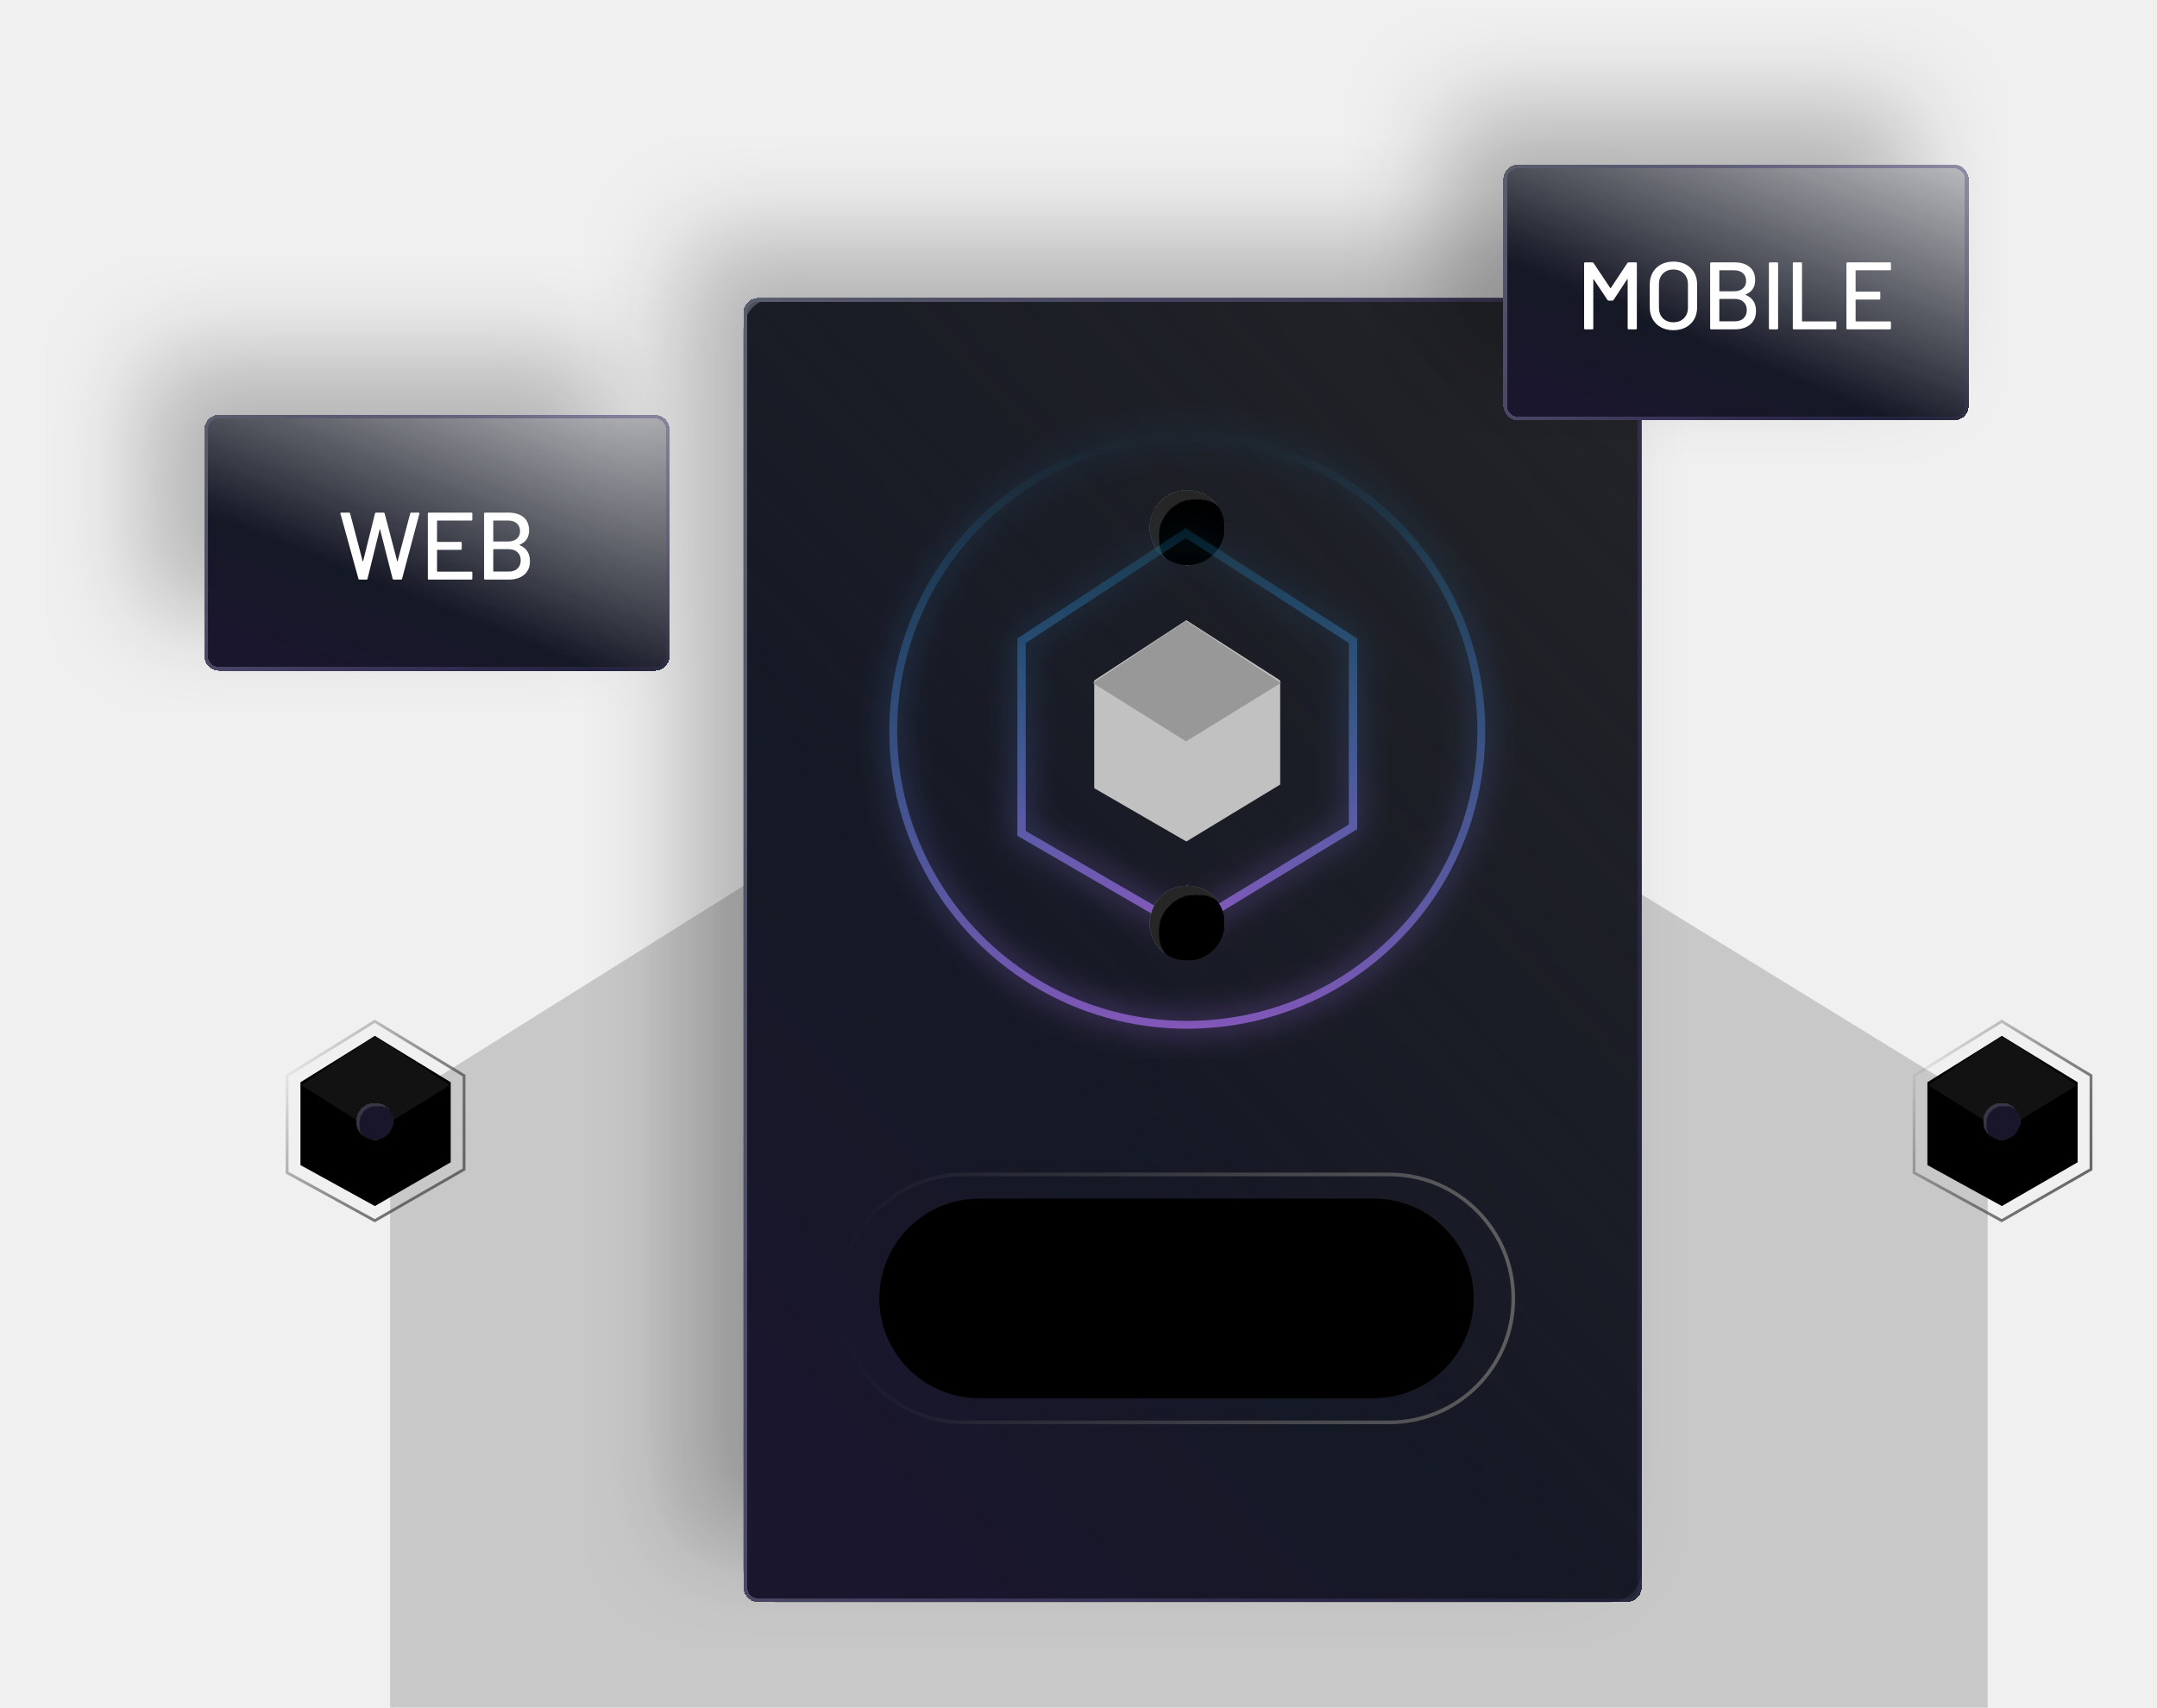
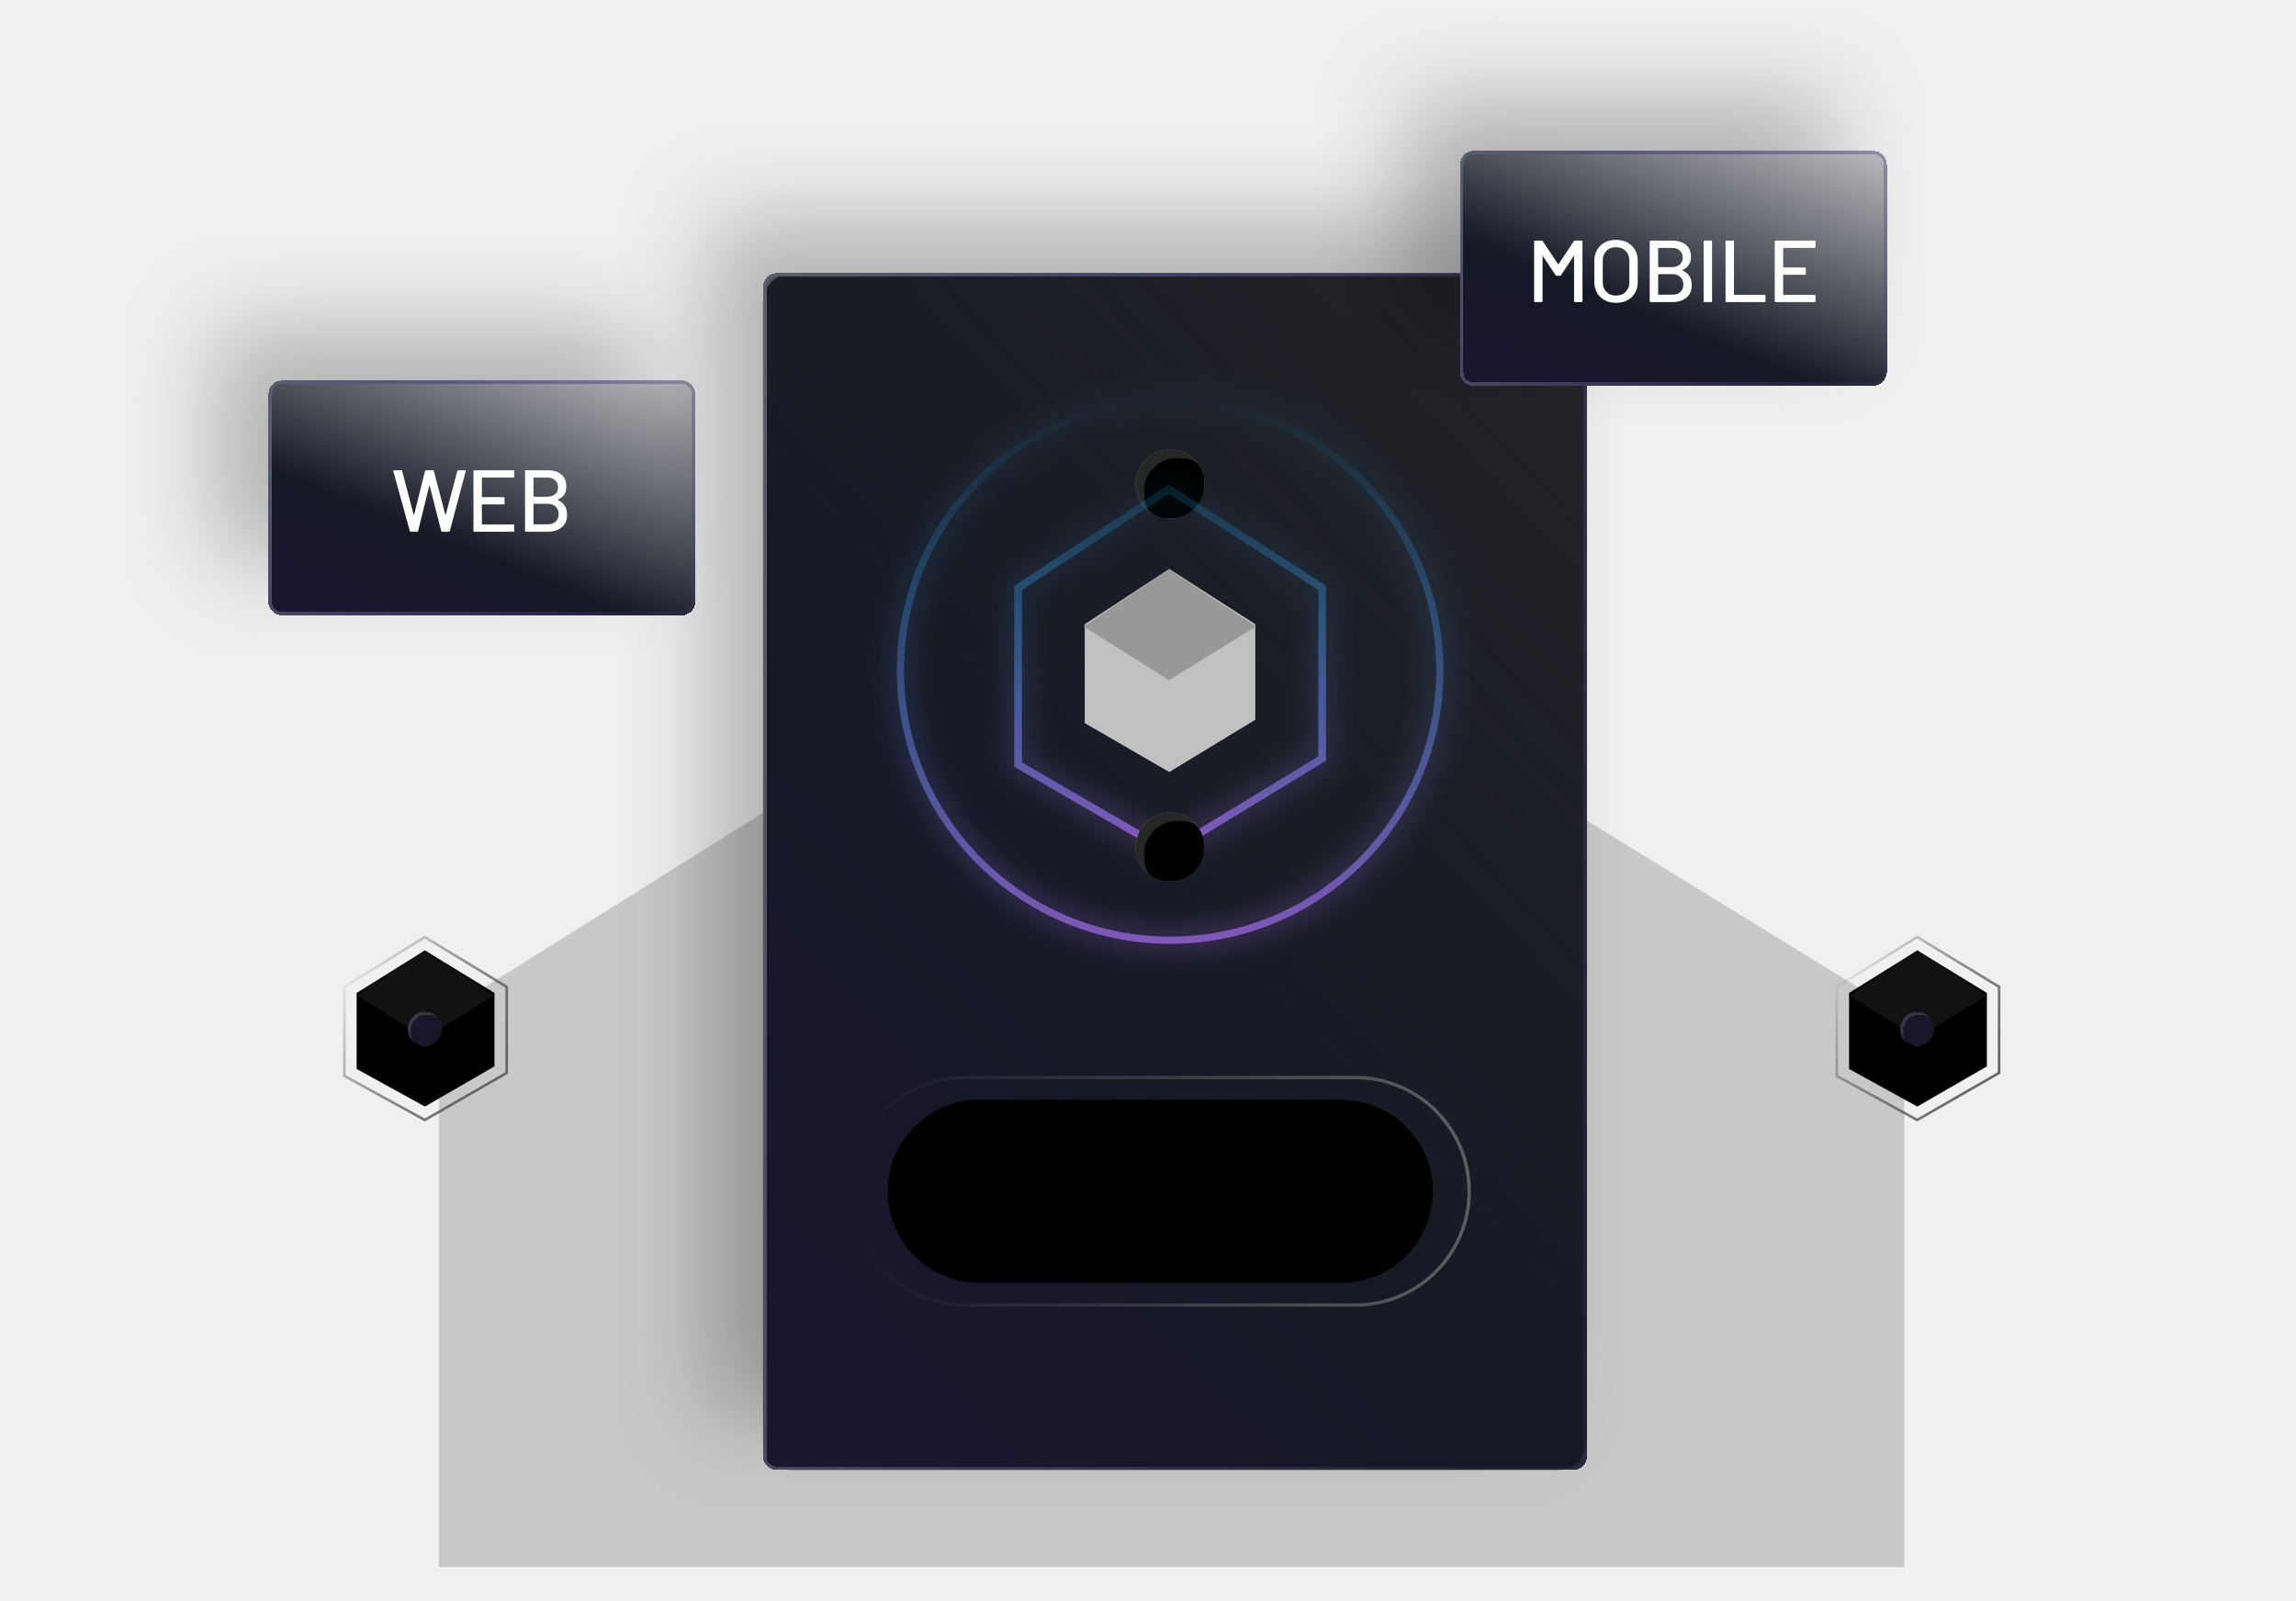
- <svg xmlns="http://www.w3.org/2000/svg" width="293" height="232" viewBox="0 0 293 232" fill="none">
-   <mask id="mask0_4304_1696" style="mask-type:alpha" maskUnits="userSpaceOnUse" x="0" y="17" width="293" height="215">
-     <path d="M0 17H293V232H0V17Z" fill="#18181B" />
+ <svg xmlns="http://www.w3.org/2000/svg" width="340" height="237" viewBox="0 0 340 237" fill="none">
+   <mask id="mask0_4601_480" style="mask-type:alpha" maskUnits="userSpaceOnUse" x="21" y="6" width="284" height="226">
+     <path d="M21 6H305V232H21V6Z" fill="#18181B" />
  </mask>
-   <g mask="url(#mask0_4304_1696)">
-     <path opacity="0.2" d="M160.486 83.1L53 150.414V270.763L160.486 330.279L270 266.684V150.414L160.486 83.1Z" fill="#282828" />
-     <path d="M50.922 140.745L40.812 147.039V158.294L50.922 163.86L61.223 157.913V147.039L50.922 140.745Z" fill="black" />
-     <path d="M50.922 140.745L40.906 147.433L50.922 153.716L61.126 147.433L50.922 140.745Z" fill="#121213" />
-     <path d="M50.905 138.759L39 146.136V159.324L50.905 165.846L63.035 158.877V146.136L50.905 138.759Z" stroke="url(#paint0_linear_4304_1696)" stroke-width="0.382" />
-     <g filter="url(#filter0_i_4304_1696)">
-       <circle cx="50.921" cy="152.381" r="2.48" fill="#19162C" />
+   <g mask="url(#mask0_4601_480)">
+     <path opacity="0.2" d="M172.486 83.078L65 150.392V270.741L172.486 330.257L282 266.662V150.392L172.486 83.078Z" fill="#282828" />
+     <path d="M62.922 140.723L52.812 147.018V158.272L62.922 163.838L73.223 157.891V147.018L62.922 140.723Z" fill="black" />
+     <path d="M62.922 140.723L52.906 147.411L62.922 153.694L73.126 147.411L62.922 140.723Z" fill="#121213" />
+     <path d="M62.905 138.738L51 146.115V159.303L62.905 165.825L75.035 158.856V146.115L62.905 138.738Z" stroke="url(#paint0_linear_4601_480)" stroke-width="0.382" />
+     <g filter="url(#filter0_i_4601_480)">
+       <circle cx="62.925" cy="152.361" r="2.48" fill="#19162C" />
    </g>
-     <path d="M271.923 140.744L261.812 147.039V158.294L271.923 163.859L282.223 157.912V147.039L271.923 140.744Z" fill="black" />
-     <path d="M271.922 140.744L261.906 147.433L271.922 153.716L282.126 147.433L271.922 140.744Z" fill="#121213" />
-     <path d="M271.905 138.759L260 146.135V159.324L271.905 165.846L284.035 158.877V146.135L271.905 138.759Z" stroke="url(#paint1_linear_4304_1696)" stroke-width="0.382" />
-     <g filter="url(#filter1_i_4304_1696)">
-       <circle cx="271.921" cy="152.381" r="2.48" fill="#19162C" />
+     <path d="M283.923 140.722L273.812 147.017V158.272L283.923 163.838L294.223 157.89V147.017L283.923 140.722Z" fill="black" />
+     <path d="M283.922 140.722L273.906 147.411L283.922 153.694L294.126 147.411L283.922 140.722Z" fill="#121213" />
+     <path d="M283.905 138.738L272 146.114V159.303L283.905 165.825L296.035 158.856V146.114L283.905 138.738Z" stroke="url(#paint1_linear_4601_480)" stroke-width="0.382" />
+     <g filter="url(#filter1_i_4601_480)">
+       <circle cx="283.925" cy="152.36" r="2.48" fill="#19162C" />
    </g>
-     <rect x="101" y="40.472" width="122" height="177.19" rx="4.357" fill="#282828" />
-     <g filter="url(#filter2_d_4304_1696)">
-       <rect x="101" y="40.472" width="122" height="177.19" rx="2" fill="url(#paint2_linear_4304_1696)" shape-rendering="crispEdges" />
-       <rect x="101.25" y="40.722" width="121.5" height="176.69" rx="1.75" stroke="url(#paint3_linear_4304_1696)" stroke-width="0.5" shape-rendering="crispEdges" />
+     <rect x="113" y="40.449" width="122" height="177.19" rx="4.357" fill="#282828" />
+     <g filter="url(#filter2_d_4601_480)">
+       <rect x="113" y="40.449" width="122" height="177.19" rx="2" fill="url(#paint2_linear_4601_480)" shape-rendering="crispEdges" />
+       <rect x="113.25" y="40.699" width="121.5" height="176.69" rx="1.75" stroke="url(#paint3_linear_4601_480)" stroke-width="0.5" shape-rendering="crispEdges" />
    </g>
-     <rect x="119.449" y="162.854" width="80.73" height="27.108" rx="13.554" fill="black" />
-     <rect x="114.07" y="159.567" width="91.494" height="33.68" rx="16.84" stroke="url(#paint4_linear_4304_1696)" stroke-width="0.5" />
-     <g filter="url(#filter3_f_4304_1696)">
-       <circle cx="161.276" cy="99.294" r="39.941" stroke="url(#paint5_linear_4304_1696)" stroke-width="1.135" />
+     <rect x="131.453" y="162.832" width="80.73" height="27.108" rx="13.554" fill="black" />
+     <rect x="126.07" y="159.545" width="91.494" height="33.68" rx="16.84" stroke="url(#paint4_linear_4601_480)" stroke-width="0.5" />
+     <g filter="url(#filter3_f_4601_480)">
+       <circle cx="173.276" cy="99.271" r="39.941" stroke="url(#paint5_linear_4601_480)" stroke-width="1.135" />
    </g>
-     <circle cx="161.276" cy="99.293" r="39.941" stroke="url(#paint6_linear_4304_1696)" stroke-width="1.064" />
-     <g filter="url(#filter4_i_4304_1696)">
-       <circle cx="161.275" cy="71.698" r="5.083" fill="black" />
+     <circle cx="173.276" cy="99.271" r="39.941" stroke="url(#paint6_linear_4601_480)" stroke-width="1.064" />
+     <g filter="url(#filter4_i_4601_480)">
+       <circle cx="173.271" cy="71.675" r="5.083" fill="black" />
    </g>
-     <path d="M161.148 84.259L148.637 92.448V107.089L161.148 114.329L173.895 106.592V92.448L161.148 84.259Z" fill="#C1C1C1" />
-     <path d="M161.106 84.338L148.453 92.788L161.106 100.726L173.998 92.788L161.106 84.338Z" fill="#989898" />
-     <g filter="url(#filter5_f_4304_1696)">
-       <path d="M161.063 72.424L138.762 87.059V113.223L161.063 126.162L183.786 112.336V87.059L161.063 72.424Z" stroke="url(#paint7_linear_4304_1696)" stroke-width="1.135" />
+     <path d="M173.144 84.237L160.633 92.425V107.066L173.144 114.306L185.892 106.57V92.425L173.144 84.237Z" fill="#C1C1C1" />
+     <path d="M173.106 84.317L160.453 92.766L173.106 100.704L185.998 92.766L173.106 84.317Z" fill="#989898" />
+     <g filter="url(#filter5_f_4601_480)">
+       <path d="M173.067 72.403L150.766 87.037V113.202L173.067 126.141L195.789 112.315V87.037L173.067 72.403Z" stroke="url(#paint7_linear_4601_480)" stroke-width="1.135" />
    </g>
-     <path d="M161.063 72.424L138.762 87.059V113.223L161.063 126.162L183.786 112.337V87.059L161.063 72.424Z" stroke="url(#paint8_linear_4304_1696)" stroke-width="1.135" />
-     <g filter="url(#filter6_i_4304_1696)">
-       <circle cx="161.275" cy="125.436" r="5.083" fill="black" />
+     <path d="M173.067 72.403L150.766 87.037V113.202L173.067 126.141L195.789 112.315V87.037L173.067 72.403Z" stroke="url(#paint8_linear_4601_480)" stroke-width="1.135" />
+     <g filter="url(#filter6_i_4601_480)">
+       <circle cx="173.271" cy="125.414" r="5.083" fill="black" />
    </g>
  </g>
-   <g filter="url(#filter7_d_4304_1696)">
-     <rect x="27.75" y="56.364" width="63.204" height="34.762" rx="2" fill="url(#paint9_linear_4304_1696)" shape-rendering="crispEdges" />
-     <rect x="28" y="56.614" width="62.704" height="34.262" rx="1.75" stroke="url(#paint10_linear_4304_1696)" stroke-width="0.5" shape-rendering="crispEdges" />
+   <g filter="url(#filter7_d_4601_480)">
+     <rect x="39.75" y="56.344" width="63.204" height="34.762" rx="2" fill="url(#paint9_linear_4601_480)" shape-rendering="crispEdges" />
+     <rect x="40" y="56.594" width="62.704" height="34.262" rx="1.75" stroke="url(#paint10_linear_4601_480)" stroke-width="0.5" shape-rendering="crispEdges" />
  </g>
-   <path d="M48.833 78.745C48.755 78.745 48.707 78.71 48.69 78.641L46.246 69.788L46.233 69.749C46.233 69.68 46.276 69.645 46.363 69.645H47.416C47.494 69.645 47.541 69.684 47.559 69.762L49.262 76.236C49.27 76.253 49.279 76.262 49.288 76.262C49.305 76.262 49.318 76.253 49.327 76.236L50.939 69.762C50.956 69.684 51.004 69.645 51.082 69.645H52.109C52.187 69.645 52.234 69.684 52.252 69.762L53.955 76.249C53.964 76.266 53.972 76.275 53.981 76.275C53.989 76.275 53.998 76.266 54.007 76.249L55.723 69.762C55.74 69.684 55.788 69.645 55.866 69.645H56.854C56.897 69.645 56.928 69.658 56.945 69.684C56.971 69.71 56.98 69.745 56.971 69.788L54.618 78.628C54.6 78.706 54.553 78.745 54.475 78.745H53.474C53.396 78.745 53.348 78.706 53.331 78.628L51.628 71.92C51.619 71.894 51.611 71.881 51.602 71.881C51.593 71.881 51.584 71.894 51.576 71.92L49.925 78.628C49.916 78.706 49.868 78.745 49.782 78.745H48.833ZM64.162 70.594C64.162 70.68 64.119 70.724 64.032 70.724H59.417C59.383 70.724 59.365 70.741 59.365 70.776V73.571C59.365 73.606 59.383 73.623 59.417 73.623H62.589C62.676 73.623 62.719 73.666 62.719 73.753V74.572C62.719 74.659 62.676 74.702 62.589 74.702H59.417C59.383 74.702 59.365 74.719 59.365 74.754V77.614C59.365 77.648 59.383 77.666 59.417 77.666H64.032C64.119 77.666 64.162 77.709 64.162 77.796V78.615C64.162 78.701 64.119 78.745 64.032 78.745H58.247C58.161 78.745 58.117 78.701 58.117 78.615V69.775C58.117 69.688 58.161 69.645 58.247 69.645H64.032C64.119 69.645 64.162 69.688 64.162 69.775V70.594ZM70.606 74C70.562 74.026 70.562 74.052 70.606 74.078C71.525 74.468 71.984 75.192 71.984 76.249C71.984 77.046 71.719 77.662 71.191 78.095C70.662 78.528 69.973 78.745 69.124 78.745H65.887C65.8 78.745 65.757 78.701 65.757 78.615V69.775C65.757 69.688 65.8 69.645 65.887 69.645H69.02C69.921 69.645 70.619 69.853 71.113 70.269C71.615 70.676 71.867 71.274 71.867 72.063C71.867 72.999 71.447 73.644 70.606 74ZM67.057 70.724C67.022 70.724 67.005 70.741 67.005 70.776V73.519C67.005 73.553 67.022 73.571 67.057 73.571H69.02C69.522 73.571 69.917 73.445 70.203 73.194C70.498 72.942 70.645 72.6 70.645 72.167C70.645 71.725 70.498 71.374 70.203 71.114C69.917 70.854 69.522 70.724 69.02 70.724H67.057ZM69.124 77.653C69.618 77.653 70.008 77.519 70.294 77.25C70.588 76.972 70.736 76.6 70.736 76.132C70.736 75.664 70.588 75.296 70.294 75.027C69.999 74.749 69.596 74.611 69.085 74.611H67.057C67.022 74.611 67.005 74.628 67.005 74.663V77.601C67.005 77.635 67.022 77.653 67.057 77.653H69.124Z" fill="white" />
-   <g filter="url(#filter8_d_4304_1696)">
-     <rect x="204.211" y="22.364" width="63.204" height="34.762" rx="2" fill="url(#paint11_linear_4304_1696)" shape-rendering="crispEdges" />
-     <rect x="204.461" y="22.614" width="62.704" height="34.262" rx="1.75" stroke="url(#paint12_linear_4304_1696)" stroke-width="0.5" shape-rendering="crispEdges" />
+   <path d="M60.829 78.723C60.751 78.723 60.703 78.688 60.686 78.619L58.242 69.766L58.229 69.727C58.229 69.657 58.272 69.623 58.359 69.623H59.412C59.49 69.623 59.538 69.662 59.555 69.74L61.258 76.214C61.267 76.231 61.275 76.24 61.284 76.24C61.301 76.24 61.314 76.231 61.323 76.214L62.935 69.74C62.952 69.662 63 69.623 63.078 69.623H64.105C64.183 69.623 64.231 69.662 64.248 69.74L65.951 76.227C65.96 76.244 65.968 76.253 65.977 76.253C65.986 76.253 65.994 76.244 66.003 76.227L67.719 69.74C67.736 69.662 67.784 69.623 67.862 69.623H68.85C68.893 69.623 68.924 69.636 68.941 69.662C68.967 69.688 68.976 69.722 68.967 69.766L66.614 78.606C66.597 78.684 66.549 78.723 66.471 78.723H65.47C65.392 78.723 65.344 78.684 65.327 78.606L63.624 71.898C63.615 71.872 63.607 71.859 63.598 71.859C63.589 71.859 63.581 71.872 63.572 71.898L61.921 78.606C61.912 78.684 61.865 78.723 61.778 78.723H60.829ZM76.158 70.572C76.158 70.658 76.115 70.702 76.028 70.702H71.413C71.379 70.702 71.361 70.719 71.361 70.754V73.549C71.361 73.583 71.379 73.601 71.413 73.601H74.585C74.672 73.601 74.715 73.644 74.715 73.731V74.55C74.715 74.636 74.672 74.68 74.585 74.68H71.413C71.379 74.68 71.361 74.697 71.361 74.732V77.592C71.361 77.626 71.379 77.644 71.413 77.644H76.028C76.115 77.644 76.158 77.687 76.158 77.774V78.593C76.158 78.679 76.115 78.723 76.028 78.723H70.243C70.157 78.723 70.113 78.679 70.113 78.593V69.753C70.113 69.666 70.157 69.623 70.243 69.623H76.028C76.115 69.623 76.158 69.666 76.158 69.753V70.572ZM82.602 73.978C82.559 74.004 82.559 74.03 82.602 74.056C83.521 74.446 83.98 75.169 83.98 76.227C83.98 77.024 83.716 77.639 83.187 78.073C82.658 78.506 81.969 78.723 81.12 78.723H77.883C77.796 78.723 77.753 78.679 77.753 78.593V69.753C77.753 69.666 77.796 69.623 77.883 69.623H81.016C81.917 69.623 82.615 69.831 83.109 70.247C83.612 70.654 83.863 71.252 83.863 72.041C83.863 72.977 83.443 73.622 82.602 73.978ZM79.053 70.702C79.018 70.702 79.001 70.719 79.001 70.754V73.497C79.001 73.531 79.018 73.549 79.053 73.549H81.016C81.519 73.549 81.913 73.423 82.199 73.172C82.494 72.92 82.641 72.578 82.641 72.145C82.641 71.703 82.494 71.352 82.199 71.092C81.913 70.832 81.519 70.702 81.016 70.702H79.053ZM81.12 77.631C81.614 77.631 82.004 77.496 82.29 77.228C82.585 76.95 82.732 76.578 82.732 76.11C82.732 75.642 82.585 75.273 82.29 75.005C81.995 74.727 81.592 74.589 81.081 74.589H79.053C79.018 74.589 79.001 74.606 79.001 74.641V77.579C79.001 77.613 79.018 77.631 79.053 77.631H81.12Z" fill="white" />
+   <g filter="url(#filter8_d_4601_480)">
+     <rect x="216.211" y="22.344" width="63.204" height="34.762" rx="2" fill="url(#paint11_linear_4601_480)" shape-rendering="crispEdges" />
+     <rect x="216.461" y="22.594" width="62.704" height="34.262" rx="1.75" stroke="url(#paint12_linear_4601_480)" stroke-width="0.5" shape-rendering="crispEdges" />
  </g>
-   <path d="M221.07 35.723C221.113 35.671 221.165 35.645 221.226 35.645H222.214C222.301 35.645 222.344 35.689 222.344 35.775V44.615C222.344 44.702 222.301 44.745 222.214 44.745H221.226C221.139 44.745 221.096 44.702 221.096 44.615V37.959C221.096 37.933 221.087 37.916 221.07 37.907C221.053 37.899 221.04 37.907 221.031 37.933L219.172 40.767C219.137 40.819 219.085 40.845 219.016 40.845H218.522C218.461 40.845 218.409 40.819 218.366 40.767L216.494 37.959C216.485 37.933 216.472 37.925 216.455 37.933C216.438 37.942 216.429 37.959 216.429 37.985V44.615C216.429 44.702 216.386 44.745 216.299 44.745H215.311C215.224 44.745 215.181 44.702 215.181 44.615V35.775C215.181 35.689 215.224 35.645 215.311 35.645H216.299C216.368 35.645 216.42 35.671 216.455 35.723L218.73 39.129C218.739 39.138 218.752 39.142 218.769 39.142C218.786 39.142 218.799 39.138 218.808 39.129L221.07 35.723ZM227.308 44.862C226.675 44.862 226.116 44.732 225.631 44.472C225.146 44.212 224.769 43.848 224.5 43.38C224.231 42.904 224.097 42.358 224.097 41.742V38.648C224.097 38.033 224.231 37.491 224.5 37.023C224.769 36.555 225.146 36.191 225.631 35.931C226.116 35.671 226.675 35.541 227.308 35.541C227.949 35.541 228.513 35.671 228.998 35.931C229.483 36.191 229.86 36.555 230.129 37.023C230.398 37.491 230.532 38.033 230.532 38.648V41.742C230.532 42.358 230.398 42.904 230.129 43.38C229.86 43.848 229.483 44.212 228.998 44.472C228.513 44.732 227.949 44.862 227.308 44.862ZM227.308 43.783C227.897 43.783 228.374 43.601 228.738 43.237C229.102 42.873 229.284 42.392 229.284 41.794V38.635C229.284 38.029 229.102 37.543 228.738 37.179C228.374 36.807 227.897 36.62 227.308 36.62C226.719 36.62 226.242 36.807 225.878 37.179C225.523 37.543 225.345 38.029 225.345 38.635V41.794C225.345 42.392 225.523 42.873 225.878 43.237C226.242 43.601 226.719 43.783 227.308 43.783ZM237.15 40C237.107 40.026 237.107 40.052 237.15 40.078C238.069 40.468 238.528 41.192 238.528 42.249C238.528 43.047 238.264 43.662 237.735 44.095C237.206 44.529 236.517 44.745 235.668 44.745H232.431C232.344 44.745 232.301 44.702 232.301 44.615V35.775C232.301 35.689 232.344 35.645 232.431 35.645H235.564C236.465 35.645 237.163 35.853 237.657 36.269C238.16 36.677 238.411 37.275 238.411 38.063C238.411 38.999 237.991 39.645 237.15 40ZM233.601 36.724C233.566 36.724 233.549 36.742 233.549 36.776V39.519C233.549 39.554 233.566 39.571 233.601 39.571H235.564C236.067 39.571 236.461 39.446 236.747 39.194C237.042 38.943 237.189 38.601 237.189 38.167C237.189 37.725 237.042 37.374 236.747 37.114C236.461 36.854 236.067 36.724 235.564 36.724H233.601ZM235.668 43.653C236.162 43.653 236.552 43.519 236.838 43.25C237.133 42.973 237.28 42.6 237.28 42.132C237.28 41.664 237.133 41.296 236.838 41.027C236.543 40.75 236.14 40.611 235.629 40.611H233.601C233.566 40.611 233.549 40.629 233.549 40.663V43.601C233.549 43.636 233.566 43.653 233.601 43.653H235.668ZM240.413 44.745C240.327 44.745 240.283 44.702 240.283 44.615V35.775C240.283 35.689 240.327 35.645 240.413 35.645H241.401C241.488 35.645 241.531 35.689 241.531 35.775V44.615C241.531 44.702 241.488 44.745 241.401 44.745H240.413ZM243.66 44.745C243.574 44.745 243.53 44.702 243.53 44.615V35.775C243.53 35.689 243.574 35.645 243.66 35.645H244.648C244.735 35.645 244.778 35.689 244.778 35.775V43.614C244.778 43.649 244.796 43.666 244.83 43.666H249.315C249.402 43.666 249.445 43.71 249.445 43.796V44.615C249.445 44.702 249.402 44.745 249.315 44.745H243.66ZM256.859 36.594C256.859 36.681 256.816 36.724 256.729 36.724H252.114C252.08 36.724 252.062 36.742 252.062 36.776V39.571C252.062 39.606 252.08 39.623 252.114 39.623H255.286C255.373 39.623 255.416 39.667 255.416 39.753V40.572C255.416 40.659 255.373 40.702 255.286 40.702H252.114C252.08 40.702 252.062 40.72 252.062 40.754V43.614C252.062 43.649 252.08 43.666 252.114 43.666H256.729C256.816 43.666 256.859 43.71 256.859 43.796V44.615C256.859 44.702 256.816 44.745 256.729 44.745H250.944C250.858 44.745 250.814 44.702 250.814 44.615V35.775C250.814 35.689 250.858 35.645 250.944 35.645H256.729C256.816 35.645 256.859 35.689 256.859 35.775V36.594Z" fill="white" />
+   <path d="M233.066 35.701C233.109 35.649 233.161 35.623 233.222 35.623H234.21C234.297 35.623 234.34 35.666 234.34 35.753V44.593C234.34 44.679 234.297 44.723 234.21 44.723H233.222C233.135 44.723 233.092 44.679 233.092 44.593V37.937C233.092 37.911 233.083 37.893 233.066 37.885C233.049 37.876 233.036 37.885 233.027 37.911L231.168 40.745C231.133 40.797 231.081 40.823 231.012 40.823H230.518C230.457 40.823 230.405 40.797 230.362 40.745L228.49 37.937C228.481 37.911 228.468 37.902 228.451 37.911C228.434 37.919 228.425 37.937 228.425 37.963V44.593C228.425 44.679 228.382 44.723 228.295 44.723H227.307C227.22 44.723 227.177 44.679 227.177 44.593V35.753C227.177 35.666 227.22 35.623 227.307 35.623H228.295C228.364 35.623 228.416 35.649 228.451 35.701L230.726 39.107C230.735 39.115 230.748 39.12 230.765 39.12C230.782 39.12 230.795 39.115 230.804 39.107L233.066 35.701ZM239.304 44.84C238.671 44.84 238.112 44.71 237.627 44.45C237.142 44.19 236.765 43.826 236.496 43.358C236.227 42.881 236.093 42.335 236.093 41.72V38.626C236.093 38.01 236.227 37.469 236.496 37.001C236.765 36.533 237.142 36.169 237.627 35.909C238.112 35.649 238.671 35.519 239.304 35.519C239.945 35.519 240.509 35.649 240.994 35.909C241.479 36.169 241.856 36.533 242.125 37.001C242.394 37.469 242.528 38.01 242.528 38.626V41.72C242.528 42.335 242.394 42.881 242.125 43.358C241.856 43.826 241.479 44.19 240.994 44.45C240.509 44.71 239.945 44.84 239.304 44.84ZM239.304 43.761C239.893 43.761 240.37 43.579 240.734 43.215C241.098 42.851 241.28 42.37 241.28 41.772V38.613C241.28 38.006 241.098 37.521 240.734 37.157C240.37 36.784 239.893 36.598 239.304 36.598C238.715 36.598 238.238 36.784 237.874 37.157C237.519 37.521 237.341 38.006 237.341 38.613V41.772C237.341 42.37 237.519 42.851 237.874 43.215C238.238 43.579 238.715 43.761 239.304 43.761ZM249.146 39.978C249.103 40.004 249.103 40.03 249.146 40.056C250.065 40.446 250.524 41.169 250.524 42.227C250.524 43.024 250.26 43.639 249.731 44.073C249.202 44.506 248.513 44.723 247.664 44.723H244.427C244.34 44.723 244.297 44.679 244.297 44.593V35.753C244.297 35.666 244.34 35.623 244.427 35.623H247.56C248.461 35.623 249.159 35.831 249.653 36.247C250.156 36.654 250.407 37.252 250.407 38.041C250.407 38.977 249.987 39.622 249.146 39.978ZM245.597 36.702C245.562 36.702 245.545 36.719 245.545 36.754V39.497C245.545 39.531 245.562 39.549 245.597 39.549H247.56C248.063 39.549 248.457 39.423 248.743 39.172C249.038 38.92 249.185 38.578 249.185 38.145C249.185 37.703 249.038 37.352 248.743 37.092C248.457 36.832 248.063 36.702 247.56 36.702H245.597ZM247.664 43.631C248.158 43.631 248.548 43.496 248.834 43.228C249.129 42.95 249.276 42.578 249.276 42.11C249.276 41.642 249.129 41.273 248.834 41.005C248.539 40.727 248.136 40.589 247.625 40.589H245.597C245.562 40.589 245.545 40.606 245.545 40.641V43.579C245.545 43.613 245.562 43.631 245.597 43.631H247.664ZM252.409 44.723C252.323 44.723 252.279 44.679 252.279 44.593V35.753C252.279 35.666 252.323 35.623 252.409 35.623H253.397C253.484 35.623 253.527 35.666 253.527 35.753V44.593C253.527 44.679 253.484 44.723 253.397 44.723H252.409ZM255.656 44.723C255.57 44.723 255.526 44.679 255.526 44.593V35.753C255.526 35.666 255.57 35.623 255.656 35.623H256.644C256.731 35.623 256.774 35.666 256.774 35.753V43.592C256.774 43.626 256.792 43.644 256.826 43.644H261.311C261.398 43.644 261.441 43.687 261.441 43.774V44.593C261.441 44.679 261.398 44.723 261.311 44.723H255.656ZM268.855 36.572C268.855 36.658 268.812 36.702 268.725 36.702H264.11C264.076 36.702 264.058 36.719 264.058 36.754V39.549C264.058 39.583 264.076 39.601 264.11 39.601H267.282C267.369 39.601 267.412 39.644 267.412 39.731V40.55C267.412 40.636 267.369 40.68 267.282 40.68H264.11C264.076 40.68 264.058 40.697 264.058 40.732V43.592C264.058 43.626 264.076 43.644 264.11 43.644H268.725C268.812 43.644 268.855 43.687 268.855 43.774V44.593C268.855 44.679 268.812 44.723 268.725 44.723H262.94C262.854 44.723 262.81 44.679 262.81 44.593V35.753C262.81 35.666 262.854 35.623 262.94 35.623H268.725C268.812 35.623 268.855 35.666 268.855 35.753V36.572Z" fill="white" />
  <defs>
-     <filter id="filter0_i_4304_1696" x="48.441" y="149.901" width="4.961" height="4.96" filterUnits="userSpaceOnUse" color-interpolation-filters="sRGB">
+     <filter id="filter0_i_4601_480" x="60.445" y="149.881" width="4.961" height="4.96" filterUnits="userSpaceOnUse" color-interpolation-filters="sRGB">
      <feFlood flood-opacity="0" result="BackgroundImageFix" />
      <feBlend mode="normal" in="SourceGraphic" in2="BackgroundImageFix" result="shape" />
      <feColorMatrix in="SourceAlpha" type="matrix" values="0 0 0 0 0 0 0 0 0 0 0 0 0 0 0 0 0 0 127 0" result="hardAlpha" />
      <feOffset dx="0.382" dy="0.382" />
      <feComposite in2="hardAlpha" operator="arithmetic" k2="-1" k3="1" />
      <feColorMatrix type="matrix" values="0 0 0 0 0.602 0 0 0 0 0.602 0 0 0 0 0.602 0 0 0 0.25 0" />
-       <feBlend mode="normal" in2="shape" result="effect1_innerShadow_4304_1696" />
+       <feBlend mode="normal" in2="shape" result="effect1_innerShadow_4601_480" />
    </filter>
-     <filter id="filter1_i_4304_1696" x="269.441" y="149.901" width="4.961" height="4.96" filterUnits="userSpaceOnUse" color-interpolation-filters="sRGB">
+     <filter id="filter1_i_4601_480" x="281.445" y="149.881" width="4.961" height="4.96" filterUnits="userSpaceOnUse" color-interpolation-filters="sRGB">
      <feFlood flood-opacity="0" result="BackgroundImageFix" />
      <feBlend mode="normal" in="SourceGraphic" in2="BackgroundImageFix" result="shape" />
      <feColorMatrix in="SourceAlpha" type="matrix" values="0 0 0 0 0 0 0 0 0 0 0 0 0 0 0 0 0 0 127 0" result="hardAlpha" />
      <feOffset dx="0.382" dy="0.382" />
      <feComposite in2="hardAlpha" operator="arithmetic" k2="-1" k3="1" />
      <feColorMatrix type="matrix" values="0 0 0 0 0.602 0 0 0 0 0.602 0 0 0 0 0.602 0 0 0 0.25 0" />
-       <feBlend mode="normal" in2="shape" result="effect1_innerShadow_4304_1696" />
+       <feBlend mode="normal" in2="shape" result="effect1_innerShadow_4601_480" />
    </filter>
-     <filter id="filter2_d_4304_1696" x="79.5" y="18.972" width="149" height="204.19" filterUnits="userSpaceOnUse" color-interpolation-filters="sRGB">
+     <filter id="filter2_d_4601_480" x="91.5" y="18.949" width="149" height="204.19" filterUnits="userSpaceOnUse" color-interpolation-filters="sRGB">
      <feFlood flood-opacity="0" result="BackgroundImageFix" />
      <feColorMatrix in="SourceAlpha" type="matrix" values="0 0 0 0 0 0 0 0 0 0 0 0 0 0 0 0 0 0 127 0" result="hardAlpha" />
      <feOffset dx="-8" dy="-8" />
      <feGaussianBlur stdDeviation="6.75" />
      <feComposite in2="hardAlpha" operator="out" />
      <feColorMatrix type="matrix" values="0 0 0 0 0 0 0 0 0 0 0 0 0 0 0 0 0 0 0.25 0" />
-       <feBlend mode="normal" in2="BackgroundImageFix" result="effect1_dropShadow_4304_1696" />
-       <feBlend mode="normal" in="SourceGraphic" in2="effect1_dropShadow_4304_1696" result="shape" />
+       <feBlend mode="normal" in2="BackgroundImageFix" result="effect1_dropShadow_4601_480" />
+       <feBlend mode="normal" in="SourceGraphic" in2="effect1_dropShadow_4601_480" result="shape" />
    </filter>
-     <filter id="filter3_f_4304_1696" x="116.77" y="54.786" width="89.016" height="89.016" filterUnits="userSpaceOnUse" color-interpolation-filters="sRGB">
+     <filter id="filter3_f_4601_480" x="128.77" y="54.763" width="89.016" height="89.016" filterUnits="userSpaceOnUse" color-interpolation-filters="sRGB">
      <feFlood flood-opacity="0" result="BackgroundImageFix" />
      <feBlend mode="normal" in="SourceGraphic" in2="BackgroundImageFix" result="shape" />
-       <feGaussianBlur stdDeviation="2" result="effect1_foregroundBlur_4304_1696" />
+       <feGaussianBlur stdDeviation="2" result="effect1_foregroundBlur_4601_480" />
    </filter>
-     <filter id="filter4_i_4304_1696" x="156.191" y="66.614" width="10.168" height="10.167" filterUnits="userSpaceOnUse" color-interpolation-filters="sRGB">
+     <filter id="filter4_i_4601_480" x="168.188" y="66.592" width="10.168" height="10.167" filterUnits="userSpaceOnUse" color-interpolation-filters="sRGB">
      <feFlood flood-opacity="0" result="BackgroundImageFix" />
      <feBlend mode="normal" in="SourceGraphic" in2="BackgroundImageFix" result="shape" />
      <feColorMatrix in="SourceAlpha" type="matrix" values="0 0 0 0 0 0 0 0 0 0 0 0 0 0 0 0 0 0 127 0" result="hardAlpha" />
      <feOffset dx="1.248" dy="1.248" />
      <feComposite in2="hardAlpha" operator="arithmetic" k2="-1" k3="1" />
      <feColorMatrix type="matrix" values="0 0 0 0 0.602 0 0 0 0 0.602 0 0 0 0 0.602 0 0 0 0.25 0" />
-       <feBlend mode="normal" in2="shape" result="effect1_innerShadow_4304_1696" />
+       <feBlend mode="normal" in2="shape" result="effect1_innerShadow_4601_480" />
    </filter>
-     <filter id="filter5_f_4304_1696" x="134.195" y="67.747" width="54.156" height="63.075" filterUnits="userSpaceOnUse" color-interpolation-filters="sRGB">
+     <filter id="filter5_f_4601_480" x="146.199" y="67.726" width="54.156" height="63.075" filterUnits="userSpaceOnUse" color-interpolation-filters="sRGB">
      <feFlood flood-opacity="0" result="BackgroundImageFix" />
      <feBlend mode="normal" in="SourceGraphic" in2="BackgroundImageFix" result="shape" />
-       <feGaussianBlur stdDeviation="2" result="effect1_foregroundBlur_4304_1696" />
+       <feGaussianBlur stdDeviation="2" result="effect1_foregroundBlur_4601_480" />
    </filter>
-     <filter id="filter6_i_4304_1696" x="156.191" y="120.353" width="10.168" height="10.167" filterUnits="userSpaceOnUse" color-interpolation-filters="sRGB">
+     <filter id="filter6_i_4601_480" x="168.188" y="120.33" width="10.168" height="10.167" filterUnits="userSpaceOnUse" color-interpolation-filters="sRGB">
      <feFlood flood-opacity="0" result="BackgroundImageFix" />
      <feBlend mode="normal" in="SourceGraphic" in2="BackgroundImageFix" result="shape" />
      <feColorMatrix in="SourceAlpha" type="matrix" values="0 0 0 0 0 0 0 0 0 0 0 0 0 0 0 0 0 0 127 0" result="hardAlpha" />
      <feOffset dx="1.248" dy="1.248" />
      <feComposite in2="hardAlpha" operator="arithmetic" k2="-1" k3="1" />
      <feColorMatrix type="matrix" values="0 0 0 0 0.602 0 0 0 0 0.602 0 0 0 0 0.602 0 0 0 0.25 0" />
-       <feBlend mode="normal" in2="shape" result="effect1_innerShadow_4304_1696" />
+       <feBlend mode="normal" in2="shape" result="effect1_innerShadow_4601_480" />
    </filter>
-     <filter id="filter7_d_4304_1696" x="6.25" y="34.864" width="90.203" height="61.762" filterUnits="userSpaceOnUse" color-interpolation-filters="sRGB">
+     <filter id="filter7_d_4601_480" x="18.25" y="34.844" width="90.203" height="61.762" filterUnits="userSpaceOnUse" color-interpolation-filters="sRGB">
      <feFlood flood-opacity="0" result="BackgroundImageFix" />
      <feColorMatrix in="SourceAlpha" type="matrix" values="0 0 0 0 0 0 0 0 0 0 0 0 0 0 0 0 0 0 127 0" result="hardAlpha" />
      <feOffset dx="-8" dy="-8" />
      <feGaussianBlur stdDeviation="6.75" />
      <feComposite in2="hardAlpha" operator="out" />
      <feColorMatrix type="matrix" values="0 0 0 0 0 0 0 0 0 0 0 0 0 0 0 0 0 0 0.25 0" />
-       <feBlend mode="normal" in2="BackgroundImageFix" result="effect1_dropShadow_4304_1696" />
-       <feBlend mode="normal" in="SourceGraphic" in2="effect1_dropShadow_4304_1696" result="shape" />
+       <feBlend mode="normal" in2="BackgroundImageFix" result="effect1_dropShadow_4601_480" />
+       <feBlend mode="normal" in="SourceGraphic" in2="effect1_dropShadow_4601_480" result="shape" />
    </filter>
-     <filter id="filter8_d_4304_1696" x="182.711" y="0.865" width="90.203" height="61.762" filterUnits="userSpaceOnUse" color-interpolation-filters="sRGB">
+     <filter id="filter8_d_4601_480" x="194.711" y="0.844" width="90.203" height="61.762" filterUnits="userSpaceOnUse" color-interpolation-filters="sRGB">
      <feFlood flood-opacity="0" result="BackgroundImageFix" />
      <feColorMatrix in="SourceAlpha" type="matrix" values="0 0 0 0 0 0 0 0 0 0 0 0 0 0 0 0 0 0 127 0" result="hardAlpha" />
      <feOffset dx="-8" dy="-8" />
      <feGaussianBlur stdDeviation="6.75" />
      <feComposite in2="hardAlpha" operator="out" />
      <feColorMatrix type="matrix" values="0 0 0 0 0 0 0 0 0 0 0 0 0 0 0 0 0 0 0.25 0" />
-       <feBlend mode="normal" in2="BackgroundImageFix" result="effect1_dropShadow_4304_1696" />
-       <feBlend mode="normal" in="SourceGraphic" in2="effect1_dropShadow_4304_1696" result="shape" />
+       <feBlend mode="normal" in2="BackgroundImageFix" result="effect1_dropShadow_4601_480" />
+       <feBlend mode="normal" in="SourceGraphic" in2="effect1_dropShadow_4601_480" result="shape" />
    </filter>
-     <linearGradient id="paint0_linear_4304_1696" x1="39" y1="143.606" x2="63.035" y2="160.202" gradientUnits="userSpaceOnUse">
+     <linearGradient id="paint0_linear_4601_480" x1="51" y1="143.585" x2="75.035" y2="160.181" gradientUnits="userSpaceOnUse">
      <stop stop-opacity="0" />
      <stop offset="1" stop-color="#666666" />
    </linearGradient>
-     <linearGradient id="paint1_linear_4304_1696" x1="260" y1="143.606" x2="284.035" y2="160.202" gradientUnits="userSpaceOnUse">
+     <linearGradient id="paint1_linear_4601_480" x1="272" y1="143.585" x2="296.035" y2="160.181" gradientUnits="userSpaceOnUse">
      <stop stop-opacity="0" />
      <stop offset="1" stop-color="#666666" />
    </linearGradient>
-     <linearGradient id="paint2_linear_4304_1696" x1="218.864" y1="-1.396" x2="59.636" y2="147.204" gradientUnits="userSpaceOnUse">
+     <linearGradient id="paint2_linear_4601_480" x1="230.864" y1="-1.418" x2="71.636" y2="147.181" gradientUnits="userSpaceOnUse">
      <stop stop-color="#151825" stop-opacity="0.1" />
      <stop offset="0.737" stop-color="#151825" />
      <stop offset="1" stop-color="#1A162E" />
    </linearGradient>
-     <linearGradient id="paint3_linear_4304_1696" x1="103.905" y1="40.472" x2="252.458" y2="76.465" gradientUnits="userSpaceOnUse">
+     <linearGradient id="paint3_linear_4601_480" x1="115.905" y1="40.449" x2="264.458" y2="76.442" gradientUnits="userSpaceOnUse">
      <stop stop-color="#595D6C" />
      <stop offset="1" stop-color="#4A3B87" stop-opacity="0.18" />
    </linearGradient>
-     <linearGradient id="paint4_linear_4304_1696" x1="114.07" y1="172.971" x2="216.318" y2="171.918" gradientUnits="userSpaceOnUse">
+     <linearGradient id="paint4_linear_4601_480" x1="126.07" y1="172.949" x2="228.318" y2="171.896" gradientUnits="userSpaceOnUse">
      <stop stop-color="#666666" stop-opacity="0" />
      <stop offset="1" stop-color="#666666" />
    </linearGradient>
-     <linearGradient id="paint5_linear_4304_1696" x1="167.321" y1="53.933" x2="167.321" y2="163.58" gradientUnits="userSpaceOnUse">
+     <linearGradient id="paint5_linear_4601_480" x1="179.321" y1="53.91" x2="179.321" y2="163.557" gradientUnits="userSpaceOnUse">
      <stop stop-color="#12B7FB" stop-opacity="0.1" />
      <stop offset="1" stop-color="#C34DD1" />
    </linearGradient>
-     <linearGradient id="paint6_linear_4304_1696" x1="167.321" y1="59.352" x2="167.321" y2="163.579" gradientUnits="userSpaceOnUse">
+     <linearGradient id="paint6_linear_4601_480" x1="179.321" y1="59.33" x2="179.321" y2="163.557" gradientUnits="userSpaceOnUse">
      <stop stop-color="#12B7FB" stop-opacity="0" />
      <stop offset="1" stop-color="#C34DD1" />
    </linearGradient>
-     <linearGradient id="paint7_linear_4304_1696" x1="164.68" y1="68.778" x2="164.68" y2="142.54" gradientUnits="userSpaceOnUse">
+     <linearGradient id="paint7_linear_4601_480" x1="176.684" y1="68.756" x2="176.684" y2="142.518" gradientUnits="userSpaceOnUse">
      <stop stop-color="#12B7FB" stop-opacity="0.1" />
      <stop offset="1" stop-color="#C34DD1" />
    </linearGradient>
-     <linearGradient id="paint8_linear_4304_1696" x1="164.68" y1="68.778" x2="164.68" y2="142.54" gradientUnits="userSpaceOnUse">
+     <linearGradient id="paint8_linear_4601_480" x1="176.684" y1="68.756" x2="176.684" y2="142.518" gradientUnits="userSpaceOnUse">
      <stop stop-color="#12B7FB" stop-opacity="0.1" />
      <stop offset="1" stop-color="#C34DD1" />
    </linearGradient>
-     <linearGradient id="paint9_linear_4304_1696" x1="88.811" y1="48.15" x2="66.992" y2="101.922" gradientUnits="userSpaceOnUse">
+     <linearGradient id="paint9_linear_4601_480" x1="100.811" y1="48.13" x2="78.992" y2="101.902" gradientUnits="userSpaceOnUse">
      <stop stop-color="#151825" stop-opacity="0.1" />
      <stop offset="0.737" stop-color="#151825" />
      <stop offset="1" stop-color="#1A162E" />
    </linearGradient>
-     <linearGradient id="paint10_linear_4304_1696" x1="29.255" y1="56.364" x2="87.067" y2="93.353" gradientUnits="userSpaceOnUse">
+     <linearGradient id="paint10_linear_4601_480" x1="41.255" y1="56.344" x2="99.067" y2="93.333" gradientUnits="userSpaceOnUse">
      <stop stop-color="#595D6C" />
      <stop offset="1" stop-color="#4A3B87" stop-opacity="0.18" />
    </linearGradient>
-     <linearGradient id="paint11_linear_4304_1696" x1="265.272" y1="14.151" x2="243.453" y2="67.922" gradientUnits="userSpaceOnUse">
+     <linearGradient id="paint11_linear_4601_480" x1="277.272" y1="14.13" x2="255.453" y2="67.902" gradientUnits="userSpaceOnUse">
      <stop stop-color="#151825" stop-opacity="0.1" />
      <stop offset="0.737" stop-color="#151825" />
      <stop offset="1" stop-color="#1A162E" />
    </linearGradient>
-     <linearGradient id="paint12_linear_4304_1696" x1="205.716" y1="22.364" x2="263.528" y2="59.353" gradientUnits="userSpaceOnUse">
+     <linearGradient id="paint12_linear_4601_480" x1="217.716" y1="22.344" x2="275.528" y2="59.333" gradientUnits="userSpaceOnUse">
      <stop stop-color="#595D6C" />
      <stop offset="1" stop-color="#4A3B87" stop-opacity="0.18" />
    </linearGradient>
  </defs>
</svg>
